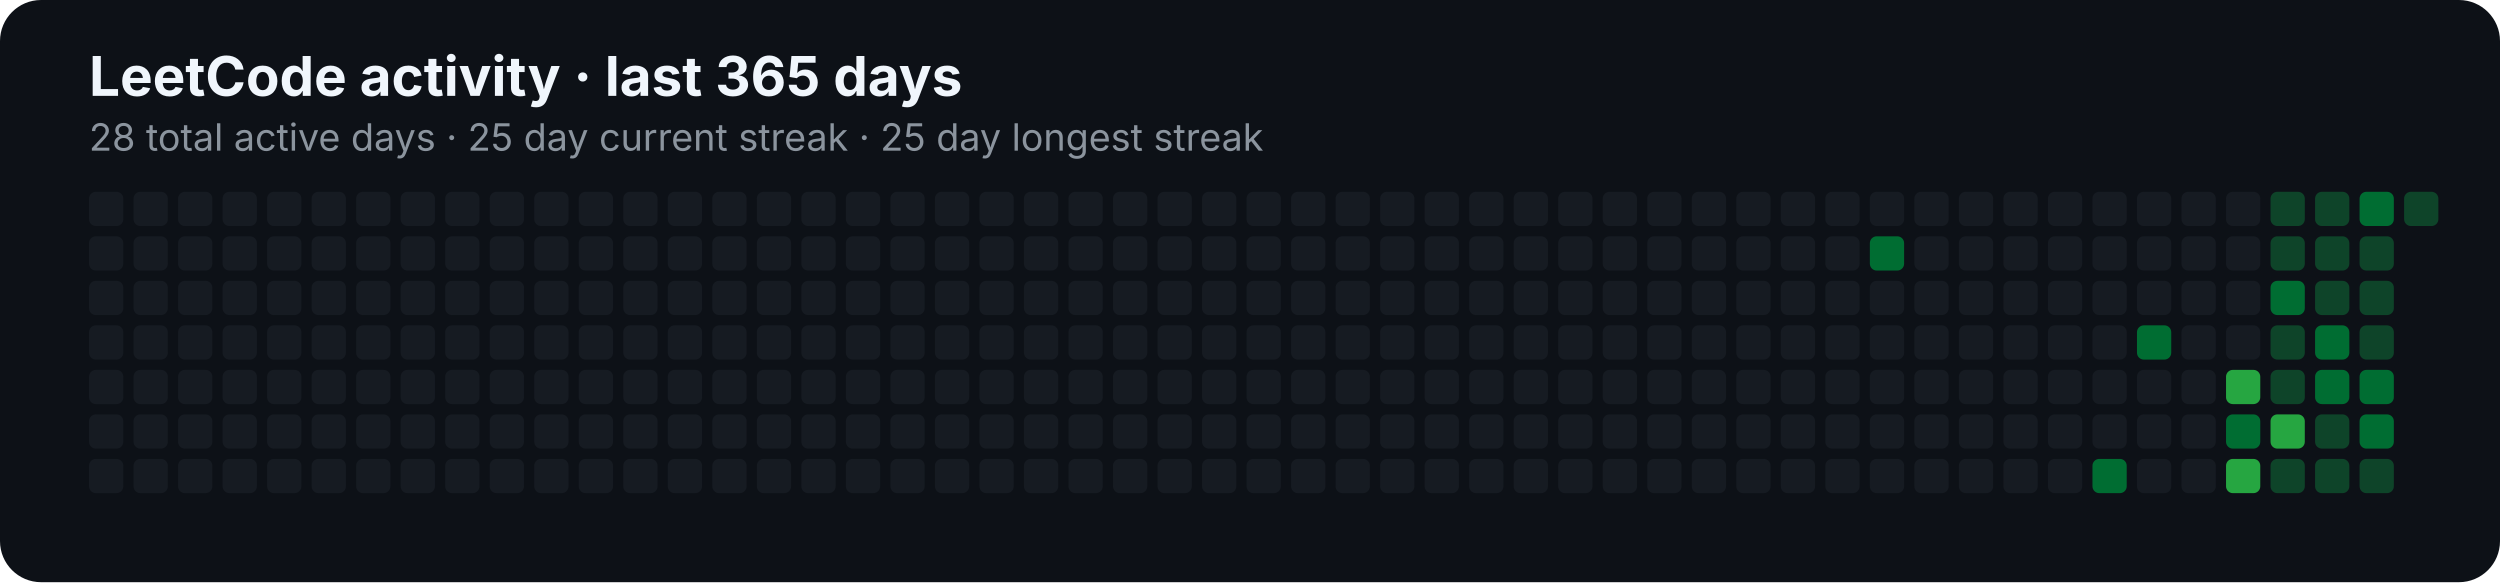
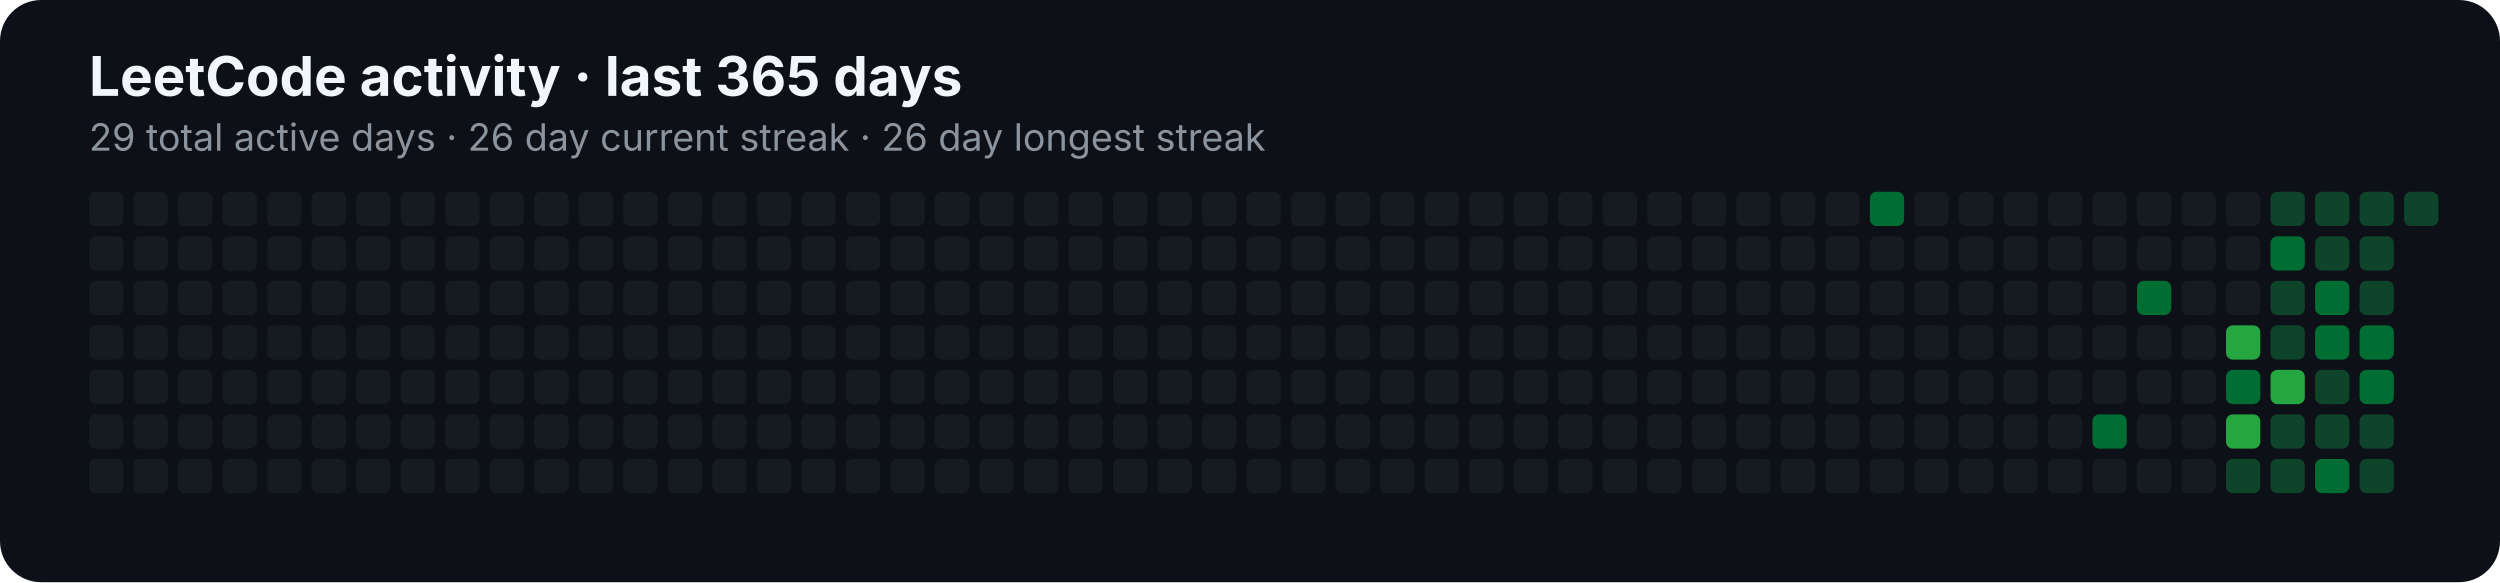
<svg xmlns="http://www.w3.org/2000/svg" width="730" height="170" role="img" aria-label="LeetCode activity over the last 365 days">
  <rect width="100%" height="100%" rx="12" fill="#0d1117" />
  <style>text{font-family:-apple-system,BlinkMacSystemFont,Segoe UI,sans-serif;fill:#8b949e}.h{font-size:16px;font-weight:650;fill:#f0f6fc}.s{font-size:11px}</style>
  <text x="26" y="28" class="h">LeetCode activity · last 365 days</text>
-   <text x="26" y="44" class="s">28 total active days · 25 day current streak · 25 day longest streak</text>
+   <text x="26" y="44" class="s">29 total active days · 26 day current streak · 26 day longest streak</text>
  <rect x="26" y="56" width="10" height="10" rx="2" fill="#161b22" />
  <rect x="26" y="69" width="10" height="10" rx="2" fill="#161b22" />
  <rect x="26" y="82" width="10" height="10" rx="2" fill="#161b22" />
  <rect x="26" y="95" width="10" height="10" rx="2" fill="#161b22" />
  <rect x="26" y="108" width="10" height="10" rx="2" fill="#161b22" />
  <rect x="26" y="121" width="10" height="10" rx="2" fill="#161b22" />
  <rect x="26" y="134" width="10" height="10" rx="2" fill="#161b22" />
  <rect x="39" y="56" width="10" height="10" rx="2" fill="#161b22" />
  <rect x="39" y="69" width="10" height="10" rx="2" fill="#161b22" />
  <rect x="39" y="82" width="10" height="10" rx="2" fill="#161b22" />
  <rect x="39" y="95" width="10" height="10" rx="2" fill="#161b22" />
  <rect x="39" y="108" width="10" height="10" rx="2" fill="#161b22" />
  <rect x="39" y="121" width="10" height="10" rx="2" fill="#161b22" />
  <rect x="39" y="134" width="10" height="10" rx="2" fill="#161b22" />
  <rect x="52" y="56" width="10" height="10" rx="2" fill="#161b22" />
  <rect x="52" y="69" width="10" height="10" rx="2" fill="#161b22" />
  <rect x="52" y="82" width="10" height="10" rx="2" fill="#161b22" />
  <rect x="52" y="95" width="10" height="10" rx="2" fill="#161b22" />
  <rect x="52" y="108" width="10" height="10" rx="2" fill="#161b22" />
  <rect x="52" y="121" width="10" height="10" rx="2" fill="#161b22" />
  <rect x="52" y="134" width="10" height="10" rx="2" fill="#161b22" />
  <rect x="65" y="56" width="10" height="10" rx="2" fill="#161b22" />
  <rect x="65" y="69" width="10" height="10" rx="2" fill="#161b22" />
  <rect x="65" y="82" width="10" height="10" rx="2" fill="#161b22" />
  <rect x="65" y="95" width="10" height="10" rx="2" fill="#161b22" />
  <rect x="65" y="108" width="10" height="10" rx="2" fill="#161b22" />
  <rect x="65" y="121" width="10" height="10" rx="2" fill="#161b22" />
  <rect x="65" y="134" width="10" height="10" rx="2" fill="#161b22" />
  <rect x="78" y="56" width="10" height="10" rx="2" fill="#161b22" />
  <rect x="78" y="69" width="10" height="10" rx="2" fill="#161b22" />
  <rect x="78" y="82" width="10" height="10" rx="2" fill="#161b22" />
  <rect x="78" y="95" width="10" height="10" rx="2" fill="#161b22" />
  <rect x="78" y="108" width="10" height="10" rx="2" fill="#161b22" />
  <rect x="78" y="121" width="10" height="10" rx="2" fill="#161b22" />
  <rect x="78" y="134" width="10" height="10" rx="2" fill="#161b22" />
  <rect x="91" y="56" width="10" height="10" rx="2" fill="#161b22" />
  <rect x="91" y="69" width="10" height="10" rx="2" fill="#161b22" />
  <rect x="91" y="82" width="10" height="10" rx="2" fill="#161b22" />
  <rect x="91" y="95" width="10" height="10" rx="2" fill="#161b22" />
  <rect x="91" y="108" width="10" height="10" rx="2" fill="#161b22" />
  <rect x="91" y="121" width="10" height="10" rx="2" fill="#161b22" />
  <rect x="91" y="134" width="10" height="10" rx="2" fill="#161b22" />
  <rect x="104" y="56" width="10" height="10" rx="2" fill="#161b22" />
  <rect x="104" y="69" width="10" height="10" rx="2" fill="#161b22" />
  <rect x="104" y="82" width="10" height="10" rx="2" fill="#161b22" />
  <rect x="104" y="95" width="10" height="10" rx="2" fill="#161b22" />
  <rect x="104" y="108" width="10" height="10" rx="2" fill="#161b22" />
  <rect x="104" y="121" width="10" height="10" rx="2" fill="#161b22" />
  <rect x="104" y="134" width="10" height="10" rx="2" fill="#161b22" />
  <rect x="117" y="56" width="10" height="10" rx="2" fill="#161b22" />
  <rect x="117" y="69" width="10" height="10" rx="2" fill="#161b22" />
  <rect x="117" y="82" width="10" height="10" rx="2" fill="#161b22" />
  <rect x="117" y="95" width="10" height="10" rx="2" fill="#161b22" />
  <rect x="117" y="108" width="10" height="10" rx="2" fill="#161b22" />
  <rect x="117" y="121" width="10" height="10" rx="2" fill="#161b22" />
  <rect x="117" y="134" width="10" height="10" rx="2" fill="#161b22" />
  <rect x="130" y="56" width="10" height="10" rx="2" fill="#161b22" />
  <rect x="130" y="69" width="10" height="10" rx="2" fill="#161b22" />
  <rect x="130" y="82" width="10" height="10" rx="2" fill="#161b22" />
  <rect x="130" y="95" width="10" height="10" rx="2" fill="#161b22" />
  <rect x="130" y="108" width="10" height="10" rx="2" fill="#161b22" />
  <rect x="130" y="121" width="10" height="10" rx="2" fill="#161b22" />
  <rect x="130" y="134" width="10" height="10" rx="2" fill="#161b22" />
  <rect x="143" y="56" width="10" height="10" rx="2" fill="#161b22" />
  <rect x="143" y="69" width="10" height="10" rx="2" fill="#161b22" />
  <rect x="143" y="82" width="10" height="10" rx="2" fill="#161b22" />
  <rect x="143" y="95" width="10" height="10" rx="2" fill="#161b22" />
  <rect x="143" y="108" width="10" height="10" rx="2" fill="#161b22" />
  <rect x="143" y="121" width="10" height="10" rx="2" fill="#161b22" />
  <rect x="143" y="134" width="10" height="10" rx="2" fill="#161b22" />
  <rect x="156" y="56" width="10" height="10" rx="2" fill="#161b22" />
  <rect x="156" y="69" width="10" height="10" rx="2" fill="#161b22" />
  <rect x="156" y="82" width="10" height="10" rx="2" fill="#161b22" />
  <rect x="156" y="95" width="10" height="10" rx="2" fill="#161b22" />
  <rect x="156" y="108" width="10" height="10" rx="2" fill="#161b22" />
  <rect x="156" y="121" width="10" height="10" rx="2" fill="#161b22" />
  <rect x="156" y="134" width="10" height="10" rx="2" fill="#161b22" />
  <rect x="169" y="56" width="10" height="10" rx="2" fill="#161b22" />
  <rect x="169" y="69" width="10" height="10" rx="2" fill="#161b22" />
  <rect x="169" y="82" width="10" height="10" rx="2" fill="#161b22" />
  <rect x="169" y="95" width="10" height="10" rx="2" fill="#161b22" />
  <rect x="169" y="108" width="10" height="10" rx="2" fill="#161b22" />
  <rect x="169" y="121" width="10" height="10" rx="2" fill="#161b22" />
  <rect x="169" y="134" width="10" height="10" rx="2" fill="#161b22" />
  <rect x="182" y="56" width="10" height="10" rx="2" fill="#161b22" />
  <rect x="182" y="69" width="10" height="10" rx="2" fill="#161b22" />
  <rect x="182" y="82" width="10" height="10" rx="2" fill="#161b22" />
  <rect x="182" y="95" width="10" height="10" rx="2" fill="#161b22" />
  <rect x="182" y="108" width="10" height="10" rx="2" fill="#161b22" />
  <rect x="182" y="121" width="10" height="10" rx="2" fill="#161b22" />
  <rect x="182" y="134" width="10" height="10" rx="2" fill="#161b22" />
  <rect x="195" y="56" width="10" height="10" rx="2" fill="#161b22" />
  <rect x="195" y="69" width="10" height="10" rx="2" fill="#161b22" />
  <rect x="195" y="82" width="10" height="10" rx="2" fill="#161b22" />
  <rect x="195" y="95" width="10" height="10" rx="2" fill="#161b22" />
  <rect x="195" y="108" width="10" height="10" rx="2" fill="#161b22" />
  <rect x="195" y="121" width="10" height="10" rx="2" fill="#161b22" />
  <rect x="195" y="134" width="10" height="10" rx="2" fill="#161b22" />
  <rect x="208" y="56" width="10" height="10" rx="2" fill="#161b22" />
  <rect x="208" y="69" width="10" height="10" rx="2" fill="#161b22" />
  <rect x="208" y="82" width="10" height="10" rx="2" fill="#161b22" />
  <rect x="208" y="95" width="10" height="10" rx="2" fill="#161b22" />
  <rect x="208" y="108" width="10" height="10" rx="2" fill="#161b22" />
  <rect x="208" y="121" width="10" height="10" rx="2" fill="#161b22" />
  <rect x="208" y="134" width="10" height="10" rx="2" fill="#161b22" />
  <rect x="221" y="56" width="10" height="10" rx="2" fill="#161b22" />
  <rect x="221" y="69" width="10" height="10" rx="2" fill="#161b22" />
  <rect x="221" y="82" width="10" height="10" rx="2" fill="#161b22" />
  <rect x="221" y="95" width="10" height="10" rx="2" fill="#161b22" />
  <rect x="221" y="108" width="10" height="10" rx="2" fill="#161b22" />
  <rect x="221" y="121" width="10" height="10" rx="2" fill="#161b22" />
  <rect x="221" y="134" width="10" height="10" rx="2" fill="#161b22" />
  <rect x="234" y="56" width="10" height="10" rx="2" fill="#161b22" />
  <rect x="234" y="69" width="10" height="10" rx="2" fill="#161b22" />
  <rect x="234" y="82" width="10" height="10" rx="2" fill="#161b22" />
  <rect x="234" y="95" width="10" height="10" rx="2" fill="#161b22" />
  <rect x="234" y="108" width="10" height="10" rx="2" fill="#161b22" />
  <rect x="234" y="121" width="10" height="10" rx="2" fill="#161b22" />
  <rect x="234" y="134" width="10" height="10" rx="2" fill="#161b22" />
  <rect x="247" y="56" width="10" height="10" rx="2" fill="#161b22" />
  <rect x="247" y="69" width="10" height="10" rx="2" fill="#161b22" />
  <rect x="247" y="82" width="10" height="10" rx="2" fill="#161b22" />
  <rect x="247" y="95" width="10" height="10" rx="2" fill="#161b22" />
  <rect x="247" y="108" width="10" height="10" rx="2" fill="#161b22" />
  <rect x="247" y="121" width="10" height="10" rx="2" fill="#161b22" />
  <rect x="247" y="134" width="10" height="10" rx="2" fill="#161b22" />
  <rect x="260" y="56" width="10" height="10" rx="2" fill="#161b22" />
  <rect x="260" y="69" width="10" height="10" rx="2" fill="#161b22" />
  <rect x="260" y="82" width="10" height="10" rx="2" fill="#161b22" />
  <rect x="260" y="95" width="10" height="10" rx="2" fill="#161b22" />
  <rect x="260" y="108" width="10" height="10" rx="2" fill="#161b22" />
  <rect x="260" y="121" width="10" height="10" rx="2" fill="#161b22" />
  <rect x="260" y="134" width="10" height="10" rx="2" fill="#161b22" />
  <rect x="273" y="56" width="10" height="10" rx="2" fill="#161b22" />
  <rect x="273" y="69" width="10" height="10" rx="2" fill="#161b22" />
  <rect x="273" y="82" width="10" height="10" rx="2" fill="#161b22" />
  <rect x="273" y="95" width="10" height="10" rx="2" fill="#161b22" />
  <rect x="273" y="108" width="10" height="10" rx="2" fill="#161b22" />
  <rect x="273" y="121" width="10" height="10" rx="2" fill="#161b22" />
  <rect x="273" y="134" width="10" height="10" rx="2" fill="#161b22" />
  <rect x="286" y="56" width="10" height="10" rx="2" fill="#161b22" />
  <rect x="286" y="69" width="10" height="10" rx="2" fill="#161b22" />
  <rect x="286" y="82" width="10" height="10" rx="2" fill="#161b22" />
  <rect x="286" y="95" width="10" height="10" rx="2" fill="#161b22" />
  <rect x="286" y="108" width="10" height="10" rx="2" fill="#161b22" />
  <rect x="286" y="121" width="10" height="10" rx="2" fill="#161b22" />
  <rect x="286" y="134" width="10" height="10" rx="2" fill="#161b22" />
  <rect x="299" y="56" width="10" height="10" rx="2" fill="#161b22" />
  <rect x="299" y="69" width="10" height="10" rx="2" fill="#161b22" />
  <rect x="299" y="82" width="10" height="10" rx="2" fill="#161b22" />
  <rect x="299" y="95" width="10" height="10" rx="2" fill="#161b22" />
  <rect x="299" y="108" width="10" height="10" rx="2" fill="#161b22" />
  <rect x="299" y="121" width="10" height="10" rx="2" fill="#161b22" />
  <rect x="299" y="134" width="10" height="10" rx="2" fill="#161b22" />
  <rect x="312" y="56" width="10" height="10" rx="2" fill="#161b22" />
  <rect x="312" y="69" width="10" height="10" rx="2" fill="#161b22" />
  <rect x="312" y="82" width="10" height="10" rx="2" fill="#161b22" />
  <rect x="312" y="95" width="10" height="10" rx="2" fill="#161b22" />
  <rect x="312" y="108" width="10" height="10" rx="2" fill="#161b22" />
  <rect x="312" y="121" width="10" height="10" rx="2" fill="#161b22" />
  <rect x="312" y="134" width="10" height="10" rx="2" fill="#161b22" />
  <rect x="325" y="56" width="10" height="10" rx="2" fill="#161b22" />
  <rect x="325" y="69" width="10" height="10" rx="2" fill="#161b22" />
  <rect x="325" y="82" width="10" height="10" rx="2" fill="#161b22" />
  <rect x="325" y="95" width="10" height="10" rx="2" fill="#161b22" />
  <rect x="325" y="108" width="10" height="10" rx="2" fill="#161b22" />
  <rect x="325" y="121" width="10" height="10" rx="2" fill="#161b22" />
  <rect x="325" y="134" width="10" height="10" rx="2" fill="#161b22" />
  <rect x="338" y="56" width="10" height="10" rx="2" fill="#161b22" />
  <rect x="338" y="69" width="10" height="10" rx="2" fill="#161b22" />
  <rect x="338" y="82" width="10" height="10" rx="2" fill="#161b22" />
  <rect x="338" y="95" width="10" height="10" rx="2" fill="#161b22" />
  <rect x="338" y="108" width="10" height="10" rx="2" fill="#161b22" />
  <rect x="338" y="121" width="10" height="10" rx="2" fill="#161b22" />
  <rect x="338" y="134" width="10" height="10" rx="2" fill="#161b22" />
  <rect x="351" y="56" width="10" height="10" rx="2" fill="#161b22" />
  <rect x="351" y="69" width="10" height="10" rx="2" fill="#161b22" />
  <rect x="351" y="82" width="10" height="10" rx="2" fill="#161b22" />
  <rect x="351" y="95" width="10" height="10" rx="2" fill="#161b22" />
  <rect x="351" y="108" width="10" height="10" rx="2" fill="#161b22" />
  <rect x="351" y="121" width="10" height="10" rx="2" fill="#161b22" />
  <rect x="351" y="134" width="10" height="10" rx="2" fill="#161b22" />
  <rect x="364" y="56" width="10" height="10" rx="2" fill="#161b22" />
  <rect x="364" y="69" width="10" height="10" rx="2" fill="#161b22" />
  <rect x="364" y="82" width="10" height="10" rx="2" fill="#161b22" />
  <rect x="364" y="95" width="10" height="10" rx="2" fill="#161b22" />
  <rect x="364" y="108" width="10" height="10" rx="2" fill="#161b22" />
  <rect x="364" y="121" width="10" height="10" rx="2" fill="#161b22" />
  <rect x="364" y="134" width="10" height="10" rx="2" fill="#161b22" />
  <rect x="377" y="56" width="10" height="10" rx="2" fill="#161b22" />
  <rect x="377" y="69" width="10" height="10" rx="2" fill="#161b22" />
  <rect x="377" y="82" width="10" height="10" rx="2" fill="#161b22" />
  <rect x="377" y="95" width="10" height="10" rx="2" fill="#161b22" />
  <rect x="377" y="108" width="10" height="10" rx="2" fill="#161b22" />
  <rect x="377" y="121" width="10" height="10" rx="2" fill="#161b22" />
  <rect x="377" y="134" width="10" height="10" rx="2" fill="#161b22" />
  <rect x="390" y="56" width="10" height="10" rx="2" fill="#161b22" />
  <rect x="390" y="69" width="10" height="10" rx="2" fill="#161b22" />
  <rect x="390" y="82" width="10" height="10" rx="2" fill="#161b22" />
  <rect x="390" y="95" width="10" height="10" rx="2" fill="#161b22" />
  <rect x="390" y="108" width="10" height="10" rx="2" fill="#161b22" />
  <rect x="390" y="121" width="10" height="10" rx="2" fill="#161b22" />
  <rect x="390" y="134" width="10" height="10" rx="2" fill="#161b22" />
  <rect x="403" y="56" width="10" height="10" rx="2" fill="#161b22" />
  <rect x="403" y="69" width="10" height="10" rx="2" fill="#161b22" />
  <rect x="403" y="82" width="10" height="10" rx="2" fill="#161b22" />
  <rect x="403" y="95" width="10" height="10" rx="2" fill="#161b22" />
  <rect x="403" y="108" width="10" height="10" rx="2" fill="#161b22" />
  <rect x="403" y="121" width="10" height="10" rx="2" fill="#161b22" />
  <rect x="403" y="134" width="10" height="10" rx="2" fill="#161b22" />
  <rect x="416" y="56" width="10" height="10" rx="2" fill="#161b22" />
  <rect x="416" y="69" width="10" height="10" rx="2" fill="#161b22" />
  <rect x="416" y="82" width="10" height="10" rx="2" fill="#161b22" />
  <rect x="416" y="95" width="10" height="10" rx="2" fill="#161b22" />
  <rect x="416" y="108" width="10" height="10" rx="2" fill="#161b22" />
  <rect x="416" y="121" width="10" height="10" rx="2" fill="#161b22" />
  <rect x="416" y="134" width="10" height="10" rx="2" fill="#161b22" />
  <rect x="429" y="56" width="10" height="10" rx="2" fill="#161b22" />
  <rect x="429" y="69" width="10" height="10" rx="2" fill="#161b22" />
  <rect x="429" y="82" width="10" height="10" rx="2" fill="#161b22" />
  <rect x="429" y="95" width="10" height="10" rx="2" fill="#161b22" />
  <rect x="429" y="108" width="10" height="10" rx="2" fill="#161b22" />
  <rect x="429" y="121" width="10" height="10" rx="2" fill="#161b22" />
  <rect x="429" y="134" width="10" height="10" rx="2" fill="#161b22" />
  <rect x="442" y="56" width="10" height="10" rx="2" fill="#161b22" />
  <rect x="442" y="69" width="10" height="10" rx="2" fill="#161b22" />
  <rect x="442" y="82" width="10" height="10" rx="2" fill="#161b22" />
  <rect x="442" y="95" width="10" height="10" rx="2" fill="#161b22" />
  <rect x="442" y="108" width="10" height="10" rx="2" fill="#161b22" />
  <rect x="442" y="121" width="10" height="10" rx="2" fill="#161b22" />
  <rect x="442" y="134" width="10" height="10" rx="2" fill="#161b22" />
  <rect x="455" y="56" width="10" height="10" rx="2" fill="#161b22" />
  <rect x="455" y="69" width="10" height="10" rx="2" fill="#161b22" />
  <rect x="455" y="82" width="10" height="10" rx="2" fill="#161b22" />
  <rect x="455" y="95" width="10" height="10" rx="2" fill="#161b22" />
  <rect x="455" y="108" width="10" height="10" rx="2" fill="#161b22" />
  <rect x="455" y="121" width="10" height="10" rx="2" fill="#161b22" />
  <rect x="455" y="134" width="10" height="10" rx="2" fill="#161b22" />
  <rect x="468" y="56" width="10" height="10" rx="2" fill="#161b22" />
  <rect x="468" y="69" width="10" height="10" rx="2" fill="#161b22" />
  <rect x="468" y="82" width="10" height="10" rx="2" fill="#161b22" />
  <rect x="468" y="95" width="10" height="10" rx="2" fill="#161b22" />
  <rect x="468" y="108" width="10" height="10" rx="2" fill="#161b22" />
  <rect x="468" y="121" width="10" height="10" rx="2" fill="#161b22" />
  <rect x="468" y="134" width="10" height="10" rx="2" fill="#161b22" />
  <rect x="481" y="56" width="10" height="10" rx="2" fill="#161b22" />
  <rect x="481" y="69" width="10" height="10" rx="2" fill="#161b22" />
  <rect x="481" y="82" width="10" height="10" rx="2" fill="#161b22" />
  <rect x="481" y="95" width="10" height="10" rx="2" fill="#161b22" />
  <rect x="481" y="108" width="10" height="10" rx="2" fill="#161b22" />
  <rect x="481" y="121" width="10" height="10" rx="2" fill="#161b22" />
  <rect x="481" y="134" width="10" height="10" rx="2" fill="#161b22" />
  <rect x="494" y="56" width="10" height="10" rx="2" fill="#161b22" />
  <rect x="494" y="69" width="10" height="10" rx="2" fill="#161b22" />
  <rect x="494" y="82" width="10" height="10" rx="2" fill="#161b22" />
  <rect x="494" y="95" width="10" height="10" rx="2" fill="#161b22" />
  <rect x="494" y="108" width="10" height="10" rx="2" fill="#161b22" />
  <rect x="494" y="121" width="10" height="10" rx="2" fill="#161b22" />
  <rect x="494" y="134" width="10" height="10" rx="2" fill="#161b22" />
  <rect x="507" y="56" width="10" height="10" rx="2" fill="#161b22" />
  <rect x="507" y="69" width="10" height="10" rx="2" fill="#161b22" />
  <rect x="507" y="82" width="10" height="10" rx="2" fill="#161b22" />
  <rect x="507" y="95" width="10" height="10" rx="2" fill="#161b22" />
  <rect x="507" y="108" width="10" height="10" rx="2" fill="#161b22" />
  <rect x="507" y="121" width="10" height="10" rx="2" fill="#161b22" />
  <rect x="507" y="134" width="10" height="10" rx="2" fill="#161b22" />
  <rect x="520" y="56" width="10" height="10" rx="2" fill="#161b22" />
  <rect x="520" y="69" width="10" height="10" rx="2" fill="#161b22" />
  <rect x="520" y="82" width="10" height="10" rx="2" fill="#161b22" />
  <rect x="520" y="95" width="10" height="10" rx="2" fill="#161b22" />
  <rect x="520" y="108" width="10" height="10" rx="2" fill="#161b22" />
  <rect x="520" y="121" width="10" height="10" rx="2" fill="#161b22" />
  <rect x="520" y="134" width="10" height="10" rx="2" fill="#161b22" />
  <rect x="533" y="56" width="10" height="10" rx="2" fill="#161b22" />
  <rect x="533" y="69" width="10" height="10" rx="2" fill="#161b22" />
  <rect x="533" y="82" width="10" height="10" rx="2" fill="#161b22" />
  <rect x="533" y="95" width="10" height="10" rx="2" fill="#161b22" />
  <rect x="533" y="108" width="10" height="10" rx="2" fill="#161b22" />
  <rect x="533" y="121" width="10" height="10" rx="2" fill="#161b22" />
  <rect x="533" y="134" width="10" height="10" rx="2" fill="#161b22" />
-   <rect x="546" y="56" width="10" height="10" rx="2" fill="#161b22" />
-   <rect x="546" y="69" width="10" height="10" rx="2" fill="#006d32" />
+   <rect x="546" y="56" width="10" height="10" rx="2" fill="#006d32" />
+   <rect x="546" y="69" width="10" height="10" rx="2" fill="#161b22" />
  <rect x="546" y="82" width="10" height="10" rx="2" fill="#161b22" />
  <rect x="546" y="95" width="10" height="10" rx="2" fill="#161b22" />
  <rect x="546" y="108" width="10" height="10" rx="2" fill="#161b22" />
  <rect x="546" y="121" width="10" height="10" rx="2" fill="#161b22" />
  <rect x="546" y="134" width="10" height="10" rx="2" fill="#161b22" />
  <rect x="559" y="56" width="10" height="10" rx="2" fill="#161b22" />
  <rect x="559" y="69" width="10" height="10" rx="2" fill="#161b22" />
  <rect x="559" y="82" width="10" height="10" rx="2" fill="#161b22" />
  <rect x="559" y="95" width="10" height="10" rx="2" fill="#161b22" />
  <rect x="559" y="108" width="10" height="10" rx="2" fill="#161b22" />
  <rect x="559" y="121" width="10" height="10" rx="2" fill="#161b22" />
  <rect x="559" y="134" width="10" height="10" rx="2" fill="#161b22" />
  <rect x="572" y="56" width="10" height="10" rx="2" fill="#161b22" />
  <rect x="572" y="69" width="10" height="10" rx="2" fill="#161b22" />
  <rect x="572" y="82" width="10" height="10" rx="2" fill="#161b22" />
  <rect x="572" y="95" width="10" height="10" rx="2" fill="#161b22" />
  <rect x="572" y="108" width="10" height="10" rx="2" fill="#161b22" />
  <rect x="572" y="121" width="10" height="10" rx="2" fill="#161b22" />
  <rect x="572" y="134" width="10" height="10" rx="2" fill="#161b22" />
  <rect x="585" y="56" width="10" height="10" rx="2" fill="#161b22" />
  <rect x="585" y="69" width="10" height="10" rx="2" fill="#161b22" />
  <rect x="585" y="82" width="10" height="10" rx="2" fill="#161b22" />
  <rect x="585" y="95" width="10" height="10" rx="2" fill="#161b22" />
  <rect x="585" y="108" width="10" height="10" rx="2" fill="#161b22" />
  <rect x="585" y="121" width="10" height="10" rx="2" fill="#161b22" />
  <rect x="585" y="134" width="10" height="10" rx="2" fill="#161b22" />
  <rect x="598" y="56" width="10" height="10" rx="2" fill="#161b22" />
  <rect x="598" y="69" width="10" height="10" rx="2" fill="#161b22" />
  <rect x="598" y="82" width="10" height="10" rx="2" fill="#161b22" />
  <rect x="598" y="95" width="10" height="10" rx="2" fill="#161b22" />
  <rect x="598" y="108" width="10" height="10" rx="2" fill="#161b22" />
  <rect x="598" y="121" width="10" height="10" rx="2" fill="#161b22" />
  <rect x="598" y="134" width="10" height="10" rx="2" fill="#161b22" />
  <rect x="611" y="56" width="10" height="10" rx="2" fill="#161b22" />
  <rect x="611" y="69" width="10" height="10" rx="2" fill="#161b22" />
  <rect x="611" y="82" width="10" height="10" rx="2" fill="#161b22" />
  <rect x="611" y="95" width="10" height="10" rx="2" fill="#161b22" />
  <rect x="611" y="108" width="10" height="10" rx="2" fill="#161b22" />
-   <rect x="611" y="121" width="10" height="10" rx="2" fill="#161b22" />
-   <rect x="611" y="134" width="10" height="10" rx="2" fill="#006d32" />
+   <rect x="611" y="121" width="10" height="10" rx="2" fill="#006d32" />
+   <rect x="611" y="134" width="10" height="10" rx="2" fill="#161b22" />
  <rect x="624" y="56" width="10" height="10" rx="2" fill="#161b22" />
  <rect x="624" y="69" width="10" height="10" rx="2" fill="#161b22" />
-   <rect x="624" y="82" width="10" height="10" rx="2" fill="#161b22" />
-   <rect x="624" y="95" width="10" height="10" rx="2" fill="#006d32" />
+   <rect x="624" y="82" width="10" height="10" rx="2" fill="#006d32" />
+   <rect x="624" y="95" width="10" height="10" rx="2" fill="#161b22" />
  <rect x="624" y="108" width="10" height="10" rx="2" fill="#161b22" />
  <rect x="624" y="121" width="10" height="10" rx="2" fill="#161b22" />
  <rect x="624" y="134" width="10" height="10" rx="2" fill="#161b22" />
  <rect x="637" y="56" width="10" height="10" rx="2" fill="#161b22" />
  <rect x="637" y="69" width="10" height="10" rx="2" fill="#161b22" />
  <rect x="637" y="82" width="10" height="10" rx="2" fill="#161b22" />
  <rect x="637" y="95" width="10" height="10" rx="2" fill="#161b22" />
  <rect x="637" y="108" width="10" height="10" rx="2" fill="#161b22" />
  <rect x="637" y="121" width="10" height="10" rx="2" fill="#161b22" />
  <rect x="637" y="134" width="10" height="10" rx="2" fill="#161b22" />
  <rect x="650" y="56" width="10" height="10" rx="2" fill="#161b22" />
  <rect x="650" y="69" width="10" height="10" rx="2" fill="#161b22" />
  <rect x="650" y="82" width="10" height="10" rx="2" fill="#161b22" />
-   <rect x="650" y="95" width="10" height="10" rx="2" fill="#161b22" />
-   <rect x="650" y="108" width="10" height="10" rx="2" fill="#26a641" />
-   <rect x="650" y="121" width="10" height="10" rx="2" fill="#006d32" />
-   <rect x="650" y="134" width="10" height="10" rx="2" fill="#26a641" />
+   <rect x="650" y="95" width="10" height="10" rx="2" fill="#26a641" />
+   <rect x="650" y="108" width="10" height="10" rx="2" fill="#006d32" />
+   <rect x="650" y="121" width="10" height="10" rx="2" fill="#26a641" />
+   <rect x="650" y="134" width="10" height="10" rx="2" fill="#0e4429" />
  <rect x="663" y="56" width="10" height="10" rx="2" fill="#0e4429" />
-   <rect x="663" y="69" width="10" height="10" rx="2" fill="#0e4429" />
-   <rect x="663" y="82" width="10" height="10" rx="2" fill="#006d32" />
+   <rect x="663" y="69" width="10" height="10" rx="2" fill="#006d32" />
+   <rect x="663" y="82" width="10" height="10" rx="2" fill="#0e4429" />
  <rect x="663" y="95" width="10" height="10" rx="2" fill="#0e4429" />
-   <rect x="663" y="108" width="10" height="10" rx="2" fill="#0e4429" />
-   <rect x="663" y="121" width="10" height="10" rx="2" fill="#26a641" />
+   <rect x="663" y="108" width="10" height="10" rx="2" fill="#26a641" />
+   <rect x="663" y="121" width="10" height="10" rx="2" fill="#0e4429" />
  <rect x="663" y="134" width="10" height="10" rx="2" fill="#0e4429" />
  <rect x="676" y="56" width="10" height="10" rx="2" fill="#0e4429" />
  <rect x="676" y="69" width="10" height="10" rx="2" fill="#0e4429" />
-   <rect x="676" y="82" width="10" height="10" rx="2" fill="#0e4429" />
+   <rect x="676" y="82" width="10" height="10" rx="2" fill="#006d32" />
  <rect x="676" y="95" width="10" height="10" rx="2" fill="#006d32" />
-   <rect x="676" y="108" width="10" height="10" rx="2" fill="#006d32" />
+   <rect x="676" y="108" width="10" height="10" rx="2" fill="#0e4429" />
  <rect x="676" y="121" width="10" height="10" rx="2" fill="#0e4429" />
-   <rect x="676" y="134" width="10" height="10" rx="2" fill="#0e4429" />
-   <rect x="689" y="56" width="10" height="10" rx="2" fill="#006d32" />
+   <rect x="676" y="134" width="10" height="10" rx="2" fill="#006d32" />
+   <rect x="689" y="56" width="10" height="10" rx="2" fill="#0e4429" />
  <rect x="689" y="69" width="10" height="10" rx="2" fill="#0e4429" />
  <rect x="689" y="82" width="10" height="10" rx="2" fill="#0e4429" />
-   <rect x="689" y="95" width="10" height="10" rx="2" fill="#0e4429" />
+   <rect x="689" y="95" width="10" height="10" rx="2" fill="#006d32" />
  <rect x="689" y="108" width="10" height="10" rx="2" fill="#006d32" />
-   <rect x="689" y="121" width="10" height="10" rx="2" fill="#006d32" />
+   <rect x="689" y="121" width="10" height="10" rx="2" fill="#0e4429" />
  <rect x="689" y="134" width="10" height="10" rx="2" fill="#0e4429" />
  <rect x="702" y="56" width="10" height="10" rx="2" fill="#0e4429" />
</svg>
